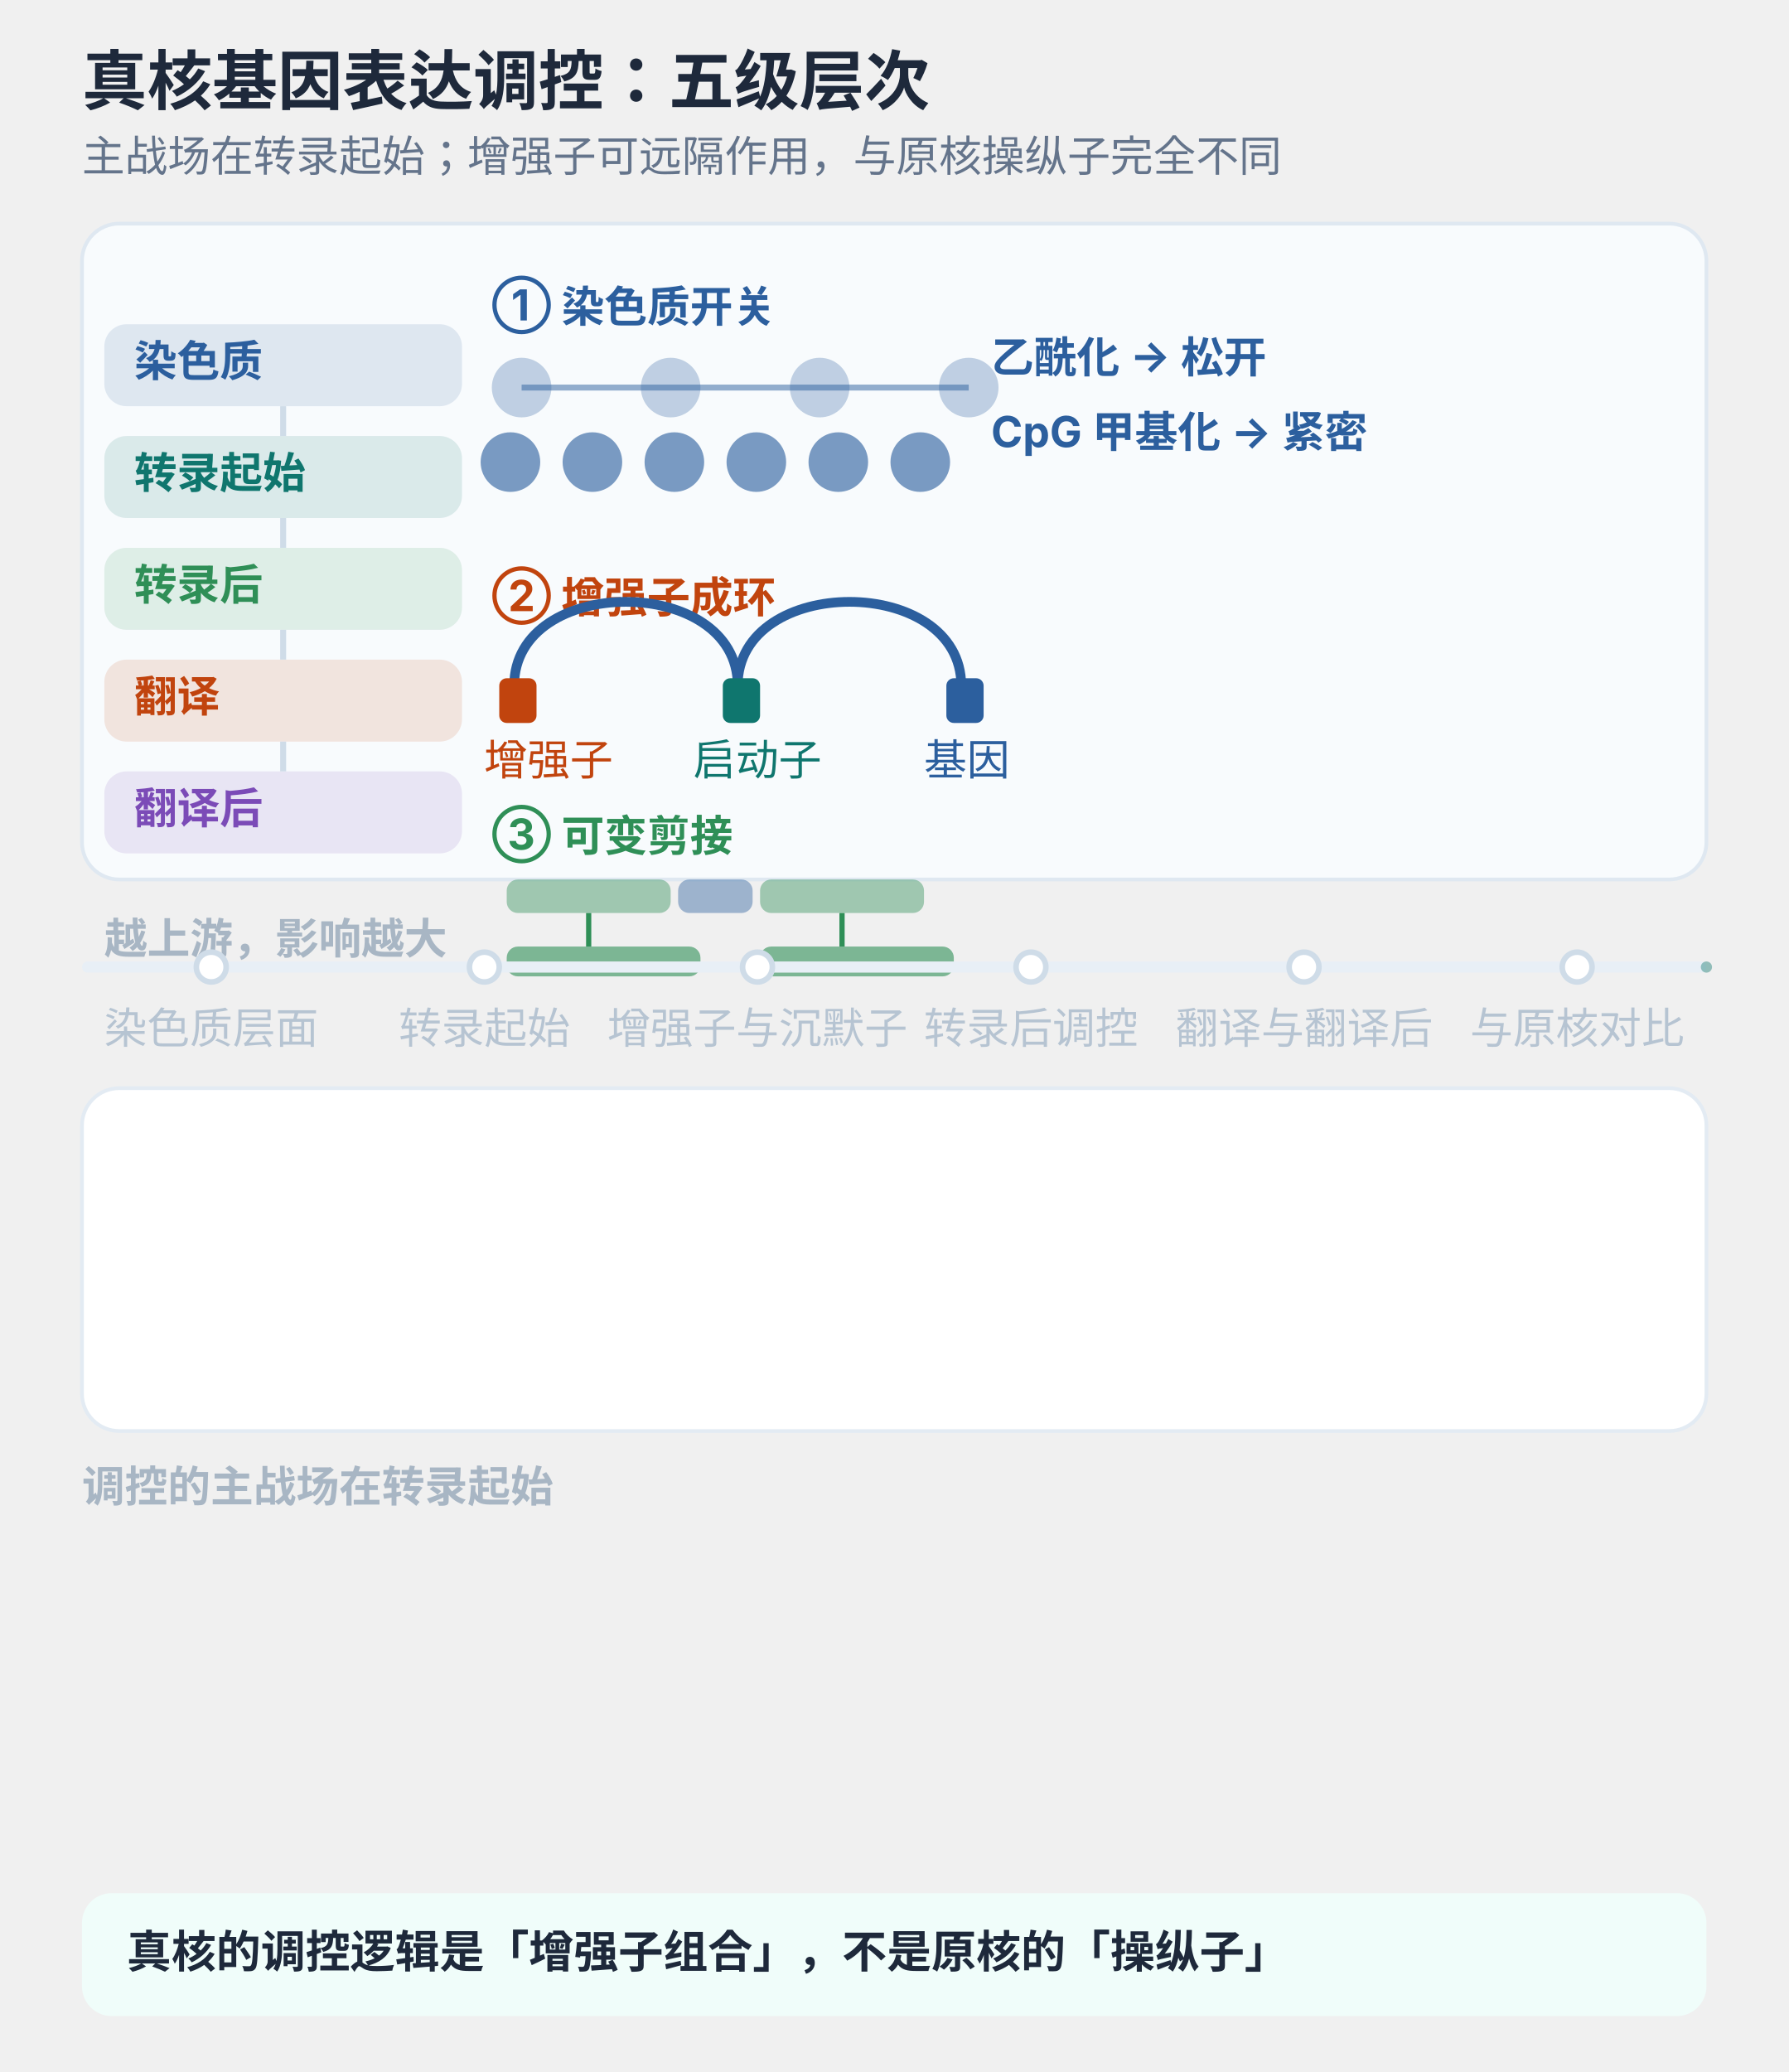
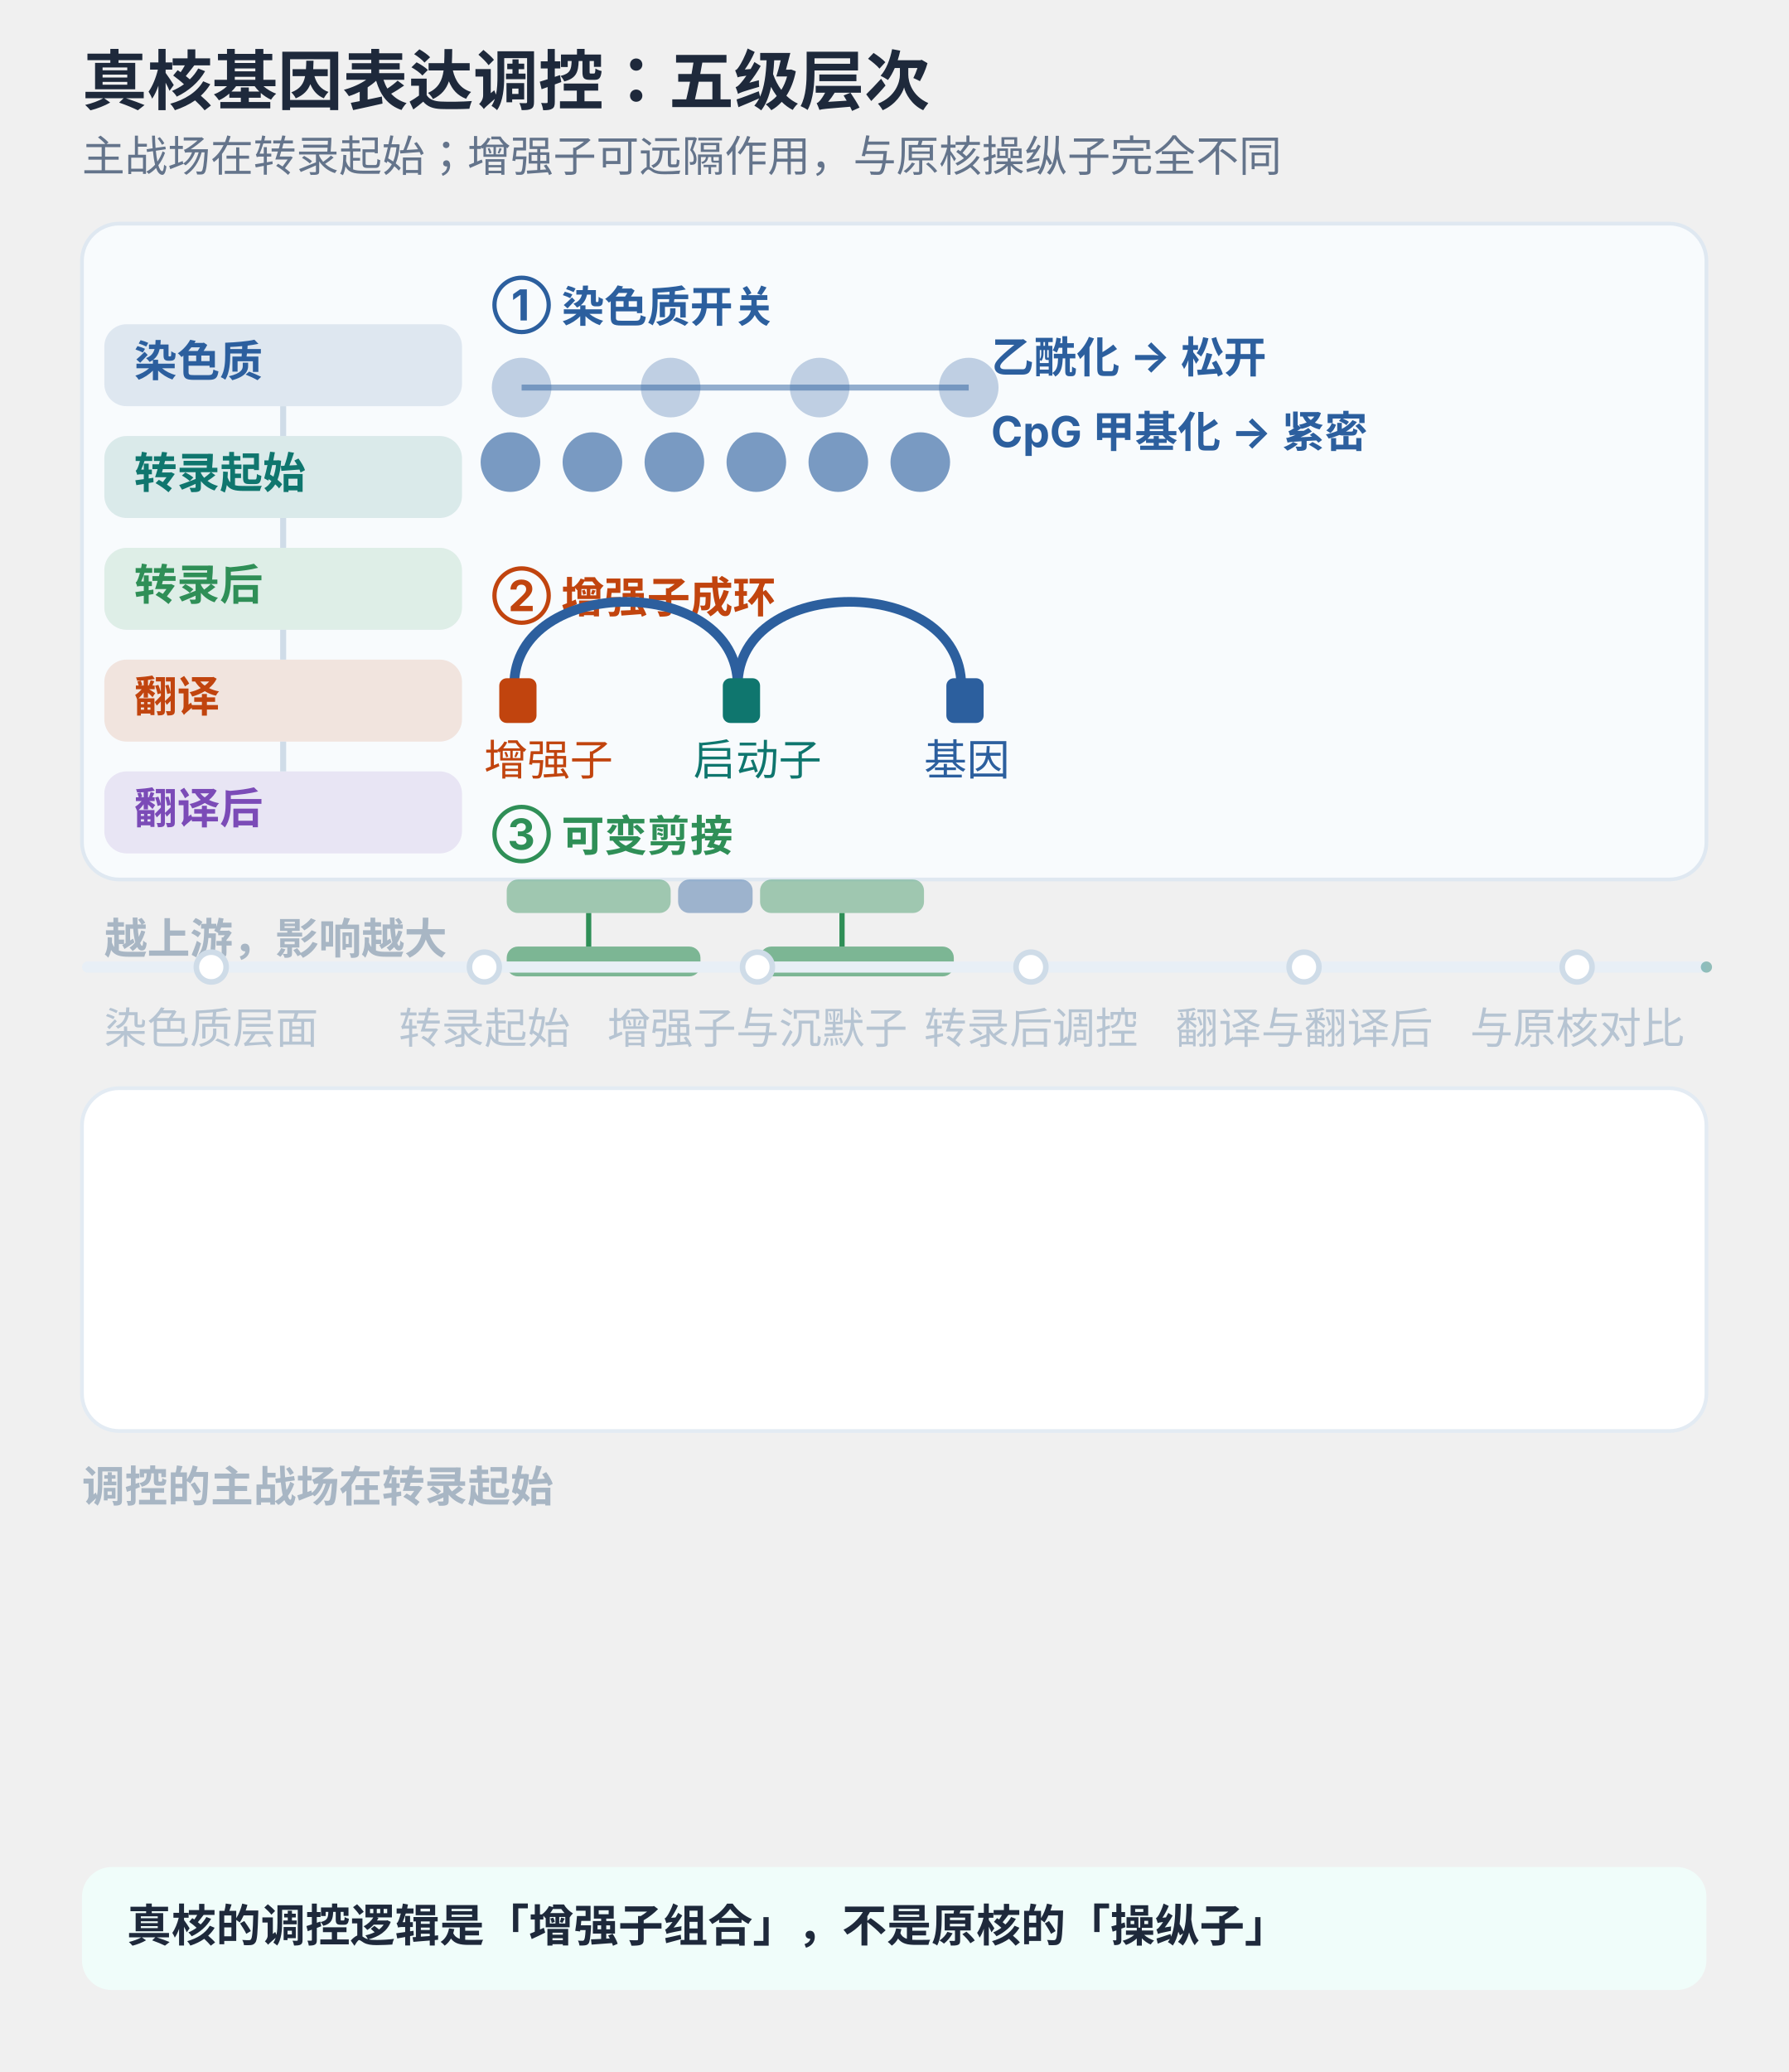
<svg xmlns="http://www.w3.org/2000/svg" viewBox="0 0 480 556" role="img" aria-labelledby="ft fd" style="background:#ffffff">
  <text x="22" y="28" font-size="17.5" font-weight="700" fill="#1e293b" font-family="-apple-system,'PingFang SC','Microsoft YaHei',sans-serif">真核基因表达调控：五级层次</text>
  <text x="22" y="46" font-size="11.5" fill="#64748b" font-family="-apple-system,'PingFang SC','Microsoft YaHei',sans-serif">主战场在转录起始；增强子可远隔作用，与原核操纵子完全不同</text>
  <rect x="22" y="60" width="436" height="176" rx="10" fill="#f8fbfd" stroke="#dfe8f1" stroke-width="1" />
  <rect x="28" y="87" width="96" height="22" rx="6" fill="#2c5f9e" opacity="0.13" />
  <text x="36" y="101" font-size="11.5" fill="#2c5f9e" font-weight="700" text-anchor="start" font-family="-apple-system,'PingFang SC','Microsoft YaHei',sans-serif">染色质</text>
  <g opacity="0">
    <animate attributeName="opacity" values="1;1;0;0" keyTimes="0;0.15;0.151;1" dur="11.4s" repeatCount="indefinite" />
    <rect x="28" y="87" width="96" height="22" rx="6" fill="none" stroke="#2c5f9e" stroke-width="2" />
  </g>
  <rect x="28" y="117" width="96" height="22" rx="6" fill="#0f766e" opacity="0.13" />
  <text x="36" y="131" font-size="11.5" fill="#0f766e" font-weight="700" text-anchor="start" font-family="-apple-system,'PingFang SC','Microsoft YaHei',sans-serif">转录起始</text>
  <g opacity="0">
    <animate attributeName="opacity" values="0;0;1;1;0;0" keyTimes="0;0.15;0.151;0.31;0.311;1" dur="11.4s" repeatCount="indefinite" />
    <rect x="28" y="117" width="96" height="22" rx="6" fill="none" stroke="#0f766e" stroke-width="2" />
  </g>
  <path d="M76,117 V109" stroke="#cfdce8" stroke-width="1.6" />
  <rect x="28" y="147" width="96" height="22" rx="6" fill="#2f8f57" opacity="0.13" />
  <text x="36" y="161" font-size="11.5" fill="#2f8f57" font-weight="700" text-anchor="start" font-family="-apple-system,'PingFang SC','Microsoft YaHei',sans-serif">转录后</text>
  <g opacity="0">
    <animate attributeName="opacity" values="0;0;1;1;0;0" keyTimes="0;0.47;0.471;0.635;0.636;1" dur="11.4s" repeatCount="indefinite" />
    <rect x="28" y="147" width="96" height="22" rx="6" fill="none" stroke="#2f8f57" stroke-width="2" />
  </g>
  <path d="M76,147 V139" stroke="#cfdce8" stroke-width="1.6" />
  <rect x="28" y="177" width="96" height="22" rx="6" fill="#c1440e" opacity="0.13" />
  <text x="36" y="191" font-size="11.5" fill="#c1440e" font-weight="700" text-anchor="start" font-family="-apple-system,'PingFang SC','Microsoft YaHei',sans-serif">翻译</text>
  <g opacity="0">
    <animate attributeName="opacity" values="0;0;1;1;0;0" keyTimes="0;0.31;0.311;0.47;0.471;1" dur="11.4s" repeatCount="indefinite" />
    <rect x="28" y="177" width="96" height="22" rx="6" fill="none" stroke="#c1440e" stroke-width="2" />
  </g>
  <path d="M76,177 V169" stroke="#cfdce8" stroke-width="1.6" />
  <rect x="28" y="207" width="96" height="22" rx="6" fill="#7b4bb7" opacity="0.13" />
  <text x="36" y="221" font-size="11.5" fill="#7b4bb7" font-weight="700" text-anchor="start" font-family="-apple-system,'PingFang SC','Microsoft YaHei',sans-serif">翻译后</text>
  <g opacity="0">
    <animate attributeName="opacity" values="0;0;1;1;0;0" keyTimes="0;0.635;0.636;0.815;0.816;1" dur="11.4s" repeatCount="indefinite" />
    <rect x="28" y="207" width="96" height="22" rx="6" fill="none" stroke="#7b4bb7" stroke-width="2" />
  </g>
  <path d="M76,207 V199" stroke="#cfdce8" stroke-width="1.6" />
  <text x="28" y="256" font-size="11.5" fill="#a8b6c4" font-weight="700" text-anchor="start" font-family="-apple-system,'PingFang SC','Microsoft YaHei',sans-serif">越上游，影响越大</text>
  <text x="132" y="86" font-size="11.5" fill="#2c5f9e" font-weight="700" text-anchor="start" font-family="-apple-system,'PingFang SC','Microsoft YaHei',sans-serif">① 染色质开关</text>
  <circle cx="140" cy="104" r="8" fill="#2c5f9e" opacity="0.28" />
  <circle cx="180" cy="104" r="8" fill="#2c5f9e" opacity="0.28" />
  <circle cx="220" cy="104" r="8" fill="#2c5f9e" opacity="0.28" />
  <circle cx="260" cy="104" r="8" fill="#2c5f9e" opacity="0.28" />
  <path d="M140,104 H260" stroke="#2c5f9e" stroke-width="1.6" opacity="0.5" />
  <text x="266" y="100" font-size="11.5" fill="#2c5f9e" font-weight="700" text-anchor="start" font-family="-apple-system,'PingFang SC','Microsoft YaHei',sans-serif">乙酰化 → 松开</text>
  <circle cx="137" cy="124" r="8" fill="#2c5f9e" opacity="0.62" />
  <circle cx="159" cy="124" r="8" fill="#2c5f9e" opacity="0.62" />
  <circle cx="181" cy="124" r="8" fill="#2c5f9e" opacity="0.62" />
  <circle cx="203" cy="124" r="8" fill="#2c5f9e" opacity="0.62" />
  <circle cx="225" cy="124" r="8" fill="#2c5f9e" opacity="0.62" />
  <circle cx="247" cy="124" r="8" fill="#2c5f9e" opacity="0.62" />
  <text x="266" y="120" font-size="11.5" fill="#2c5f9e" font-weight="700" text-anchor="start" font-family="-apple-system,'PingFang SC','Microsoft YaHei',sans-serif">CpG 甲基化 → 紧密</text>
  <g opacity="0">
    <animate attributeName="opacity" values="1;1;0;0" keyTimes="0;0.15;0.151;1" dur="11.4s" repeatCount="indefinite" />
    <rect x="272" y="90" width="162" height="42" rx="6" fill="#2c5f9e" opacity="0.10" />
    <text x="152" y="138" font-size="11.5" fill="#6b7c8d" font-weight="400" text-anchor="start" font-family="-apple-system,'PingFang SC','Microsoft YaHei',sans-serif">转录因子进得去 / 进不去</text>
  </g>
  <text x="132" y="164" font-size="11.5" fill="#c1440e" font-weight="700" text-anchor="start" font-family="-apple-system,'PingFang SC','Microsoft YaHei',sans-serif">② 增强子成环</text>
  <path d="M138,184 C138,154 198,154 198,184" fill="none" stroke="#2c5f9e" stroke-width="2.6" />
  <path d="M198,184 C198,154 258,154 258,184" fill="none" stroke="#2c5f9e" stroke-width="2.6" />
  <rect x="134" y="182" width="10" height="12" rx="2" fill="#c1440e" />
  <rect x="194" y="182" width="10" height="12" rx="2" fill="#0f766e" />
  <rect x="254" y="182" width="10" height="12" rx="2" fill="#2c5f9e" />
  <text x="130" y="208" font-size="11.5" fill="#c1440e" font-weight="400" text-anchor="start" font-family="-apple-system,'PingFang SC','Microsoft YaHei',sans-serif">增强子</text>
  <text x="186" y="208" font-size="11.5" fill="#0f766e" font-weight="400" text-anchor="start" font-family="-apple-system,'PingFang SC','Microsoft YaHei',sans-serif">启动子</text>
  <text x="248" y="208" font-size="11.5" fill="#2c5f9e" font-weight="400" text-anchor="start" font-family="-apple-system,'PingFang SC','Microsoft YaHei',sans-serif">基因</text>
  <g opacity="0">
    <animate attributeName="opacity" values="0;0;1;1;0;0" keyTimes="0;0.31;0.311;0.47;0.471;1" dur="11.4s" repeatCount="indefinite" />
    <circle cx="198" cy="154" r="4" fill="#c1440e" />
    <text x="266" y="172" font-size="11.5" fill="#c1440e" font-weight="700" text-anchor="start" font-family="-apple-system,'PingFang SC','Microsoft YaHei',sans-serif">可远隔数千碱基</text>
    <text x="266" y="188" font-size="11.5" fill="#6b7c8d" font-weight="400" text-anchor="start" font-family="-apple-system,'PingFang SC','Microsoft YaHei',sans-serif">方向也可颠倒</text>
  </g>
  <text x="132" y="228" font-size="11.5" fill="#2f8f57" font-weight="700" text-anchor="start" font-family="-apple-system,'PingFang SC','Microsoft YaHei',sans-serif">③ 可变剪接</text>
  <rect x="136" y="236" width="44" height="9" rx="3" fill="#2f8f57" opacity="0.42" />
  <rect x="182" y="236" width="20" height="9" rx="3" fill="#2c5f9e" opacity="0.42" />
  <rect x="204" y="236" width="44" height="9" rx="3" fill="#2f8f57" opacity="0.42" />
  <path d="M158,245 V254 M226,245 V254" stroke="#2f8f57" stroke-width="1.4" />
  <rect x="136" y="254" width="52" height="8" rx="3" fill="#2f8f57" opacity="0.6" />
  <rect x="204" y="254" width="52" height="8" rx="3" fill="#2f8f57" opacity="0.6" />
  <g opacity="0">
    <animate attributeName="opacity" values="0;0;1;1;0;0" keyTimes="0;0.47;0.471;0.635;0.636;1" dur="11.4s" repeatCount="indefinite" />
    <text x="264" y="246" font-size="11.5" fill="#2f8f57" font-weight="700" text-anchor="start" font-family="-apple-system,'PingFang SC','Microsoft YaHei',sans-serif">外显子取舍不同</text>
    <text x="264" y="260" font-size="11.5" fill="#6b7c8d" font-weight="400" text-anchor="start" font-family="-apple-system,'PingFang SC','Microsoft YaHei',sans-serif">→ 多种蛋白</text>
  </g>
  <g opacity="0">
    <animate attributeName="opacity" values="0;0;1;1" keyTimes="0;0.815;0.816;1" dur="11.4s" repeatCount="indefinite" />
    <rect x="132" y="242" width="298" height="20" rx="6" fill="#2f8f57" opacity="0.14" />
    <text x="140" y="256" font-size="11.5" fill="#2f8f57" font-weight="700" text-anchor="start" font-family="-apple-system,'PingFang SC','Microsoft YaHei',sans-serif">原核：操纵子 + 转录翻译偶联</text>
  </g>
  <rect x="22" y="258" width="436" height="3" rx="1.5" fill="#e8eff6" />
  <path d="M22,259.5 H458" stroke="#0f766e" stroke-width="3" stroke-linecap="round" opacity="0.42" stroke-dasharray="436" stroke-dashoffset="436">
    <animate attributeName="stroke-dashoffset" values="436;0" keyTimes="0;1" dur="11.4s" repeatCount="indefinite" />
  </path>
  <circle cx="56.7" cy="259.5" r="4" fill="#ffffff" stroke="#cfdce8" stroke-width="1.5" />
  <g opacity="0">
    <animate attributeName="opacity" values="1;1;0;0" keyTimes="0;0.15;0.151;1" dur="11.4s" repeatCount="indefinite" />
    <circle cx="56.7" cy="259.5" r="5.5" fill="#2c5f9e" />
  </g>
  <g opacity="1">
    <animate attributeName="opacity" values="0.0;0.0;1.0;1.0" keyTimes="0;0.15;0.151;1" dur="11.4s" repeatCount="indefinite" />
    <text x="56.7" y="280" text-anchor="middle" font-size="11.5" fill="#b6c4d2" font-family="-apple-system,'PingFang SC','Microsoft YaHei',sans-serif">染色质层面</text>
  </g>
  <g opacity="0">
    <animate attributeName="opacity" values="1;1;0;0" keyTimes="0;0.15;0.151;1" dur="11.4s" repeatCount="indefinite" />
    <text x="56.7" y="280" text-anchor="middle" font-size="11.5" font-weight="700" fill="#2c5f9e" font-family="-apple-system,'PingFang SC','Microsoft YaHei',sans-serif">染色质层面</text>
  </g>
  <circle cx="130.0" cy="259.5" r="4" fill="#ffffff" stroke="#cfdce8" stroke-width="1.5" />
  <g opacity="0">
    <animate attributeName="opacity" values="0;0;1;1;0;0" keyTimes="0;0.15;0.151;0.31;0.311;1" dur="11.4s" repeatCount="indefinite" />
    <circle cx="130.0" cy="259.5" r="5.5" fill="#0f766e" />
  </g>
  <g opacity="1">
    <animate attributeName="opacity" values="1.0;1.0;0.0;0.0;1.0;1.0" keyTimes="0;0.15;0.151;0.31;0.311;1" dur="11.4s" repeatCount="indefinite" />
    <text x="130.0" y="280" text-anchor="middle" font-size="11.5" fill="#b6c4d2" font-family="-apple-system,'PingFang SC','Microsoft YaHei',sans-serif">转录起始</text>
  </g>
  <g opacity="0">
    <animate attributeName="opacity" values="0;0;1;1;0;0" keyTimes="0;0.15;0.151;0.31;0.311;1" dur="11.4s" repeatCount="indefinite" />
    <text x="130.0" y="280" text-anchor="middle" font-size="11.5" font-weight="700" fill="#0f766e" font-family="-apple-system,'PingFang SC','Microsoft YaHei',sans-serif">转录起始</text>
  </g>
  <circle cx="203.3" cy="259.5" r="4" fill="#ffffff" stroke="#cfdce8" stroke-width="1.5" />
  <g opacity="0">
    <animate attributeName="opacity" values="0;0;1;1;0;0" keyTimes="0;0.31;0.311;0.47;0.471;1" dur="11.4s" repeatCount="indefinite" />
    <circle cx="203.3" cy="259.5" r="5.5" fill="#c1440e" />
  </g>
  <g opacity="1">
    <animate attributeName="opacity" values="1.0;1.0;0.0;0.0;1.0;1.0" keyTimes="0;0.31;0.311;0.47;0.471;1" dur="11.4s" repeatCount="indefinite" />
    <text x="203.3" y="280" text-anchor="middle" font-size="11.5" fill="#b6c4d2" font-family="-apple-system,'PingFang SC','Microsoft YaHei',sans-serif">增强子与沉默子</text>
  </g>
  <g opacity="0">
    <animate attributeName="opacity" values="0;0;1;1;0;0" keyTimes="0;0.31;0.311;0.47;0.471;1" dur="11.4s" repeatCount="indefinite" />
    <text x="203.3" y="280" text-anchor="middle" font-size="11.5" font-weight="700" fill="#c1440e" font-family="-apple-system,'PingFang SC','Microsoft YaHei',sans-serif">增强子与沉默子</text>
  </g>
  <circle cx="276.7" cy="259.5" r="4" fill="#ffffff" stroke="#cfdce8" stroke-width="1.5" />
  <g opacity="0">
    <animate attributeName="opacity" values="0;0;1;1;0;0" keyTimes="0;0.47;0.471;0.635;0.636;1" dur="11.4s" repeatCount="indefinite" />
    <circle cx="276.7" cy="259.5" r="5.5" fill="#2f8f57" />
  </g>
  <g opacity="1">
    <animate attributeName="opacity" values="1.0;1.0;0.0;0.0;1.0;1.0" keyTimes="0;0.47;0.471;0.635;0.636;1" dur="11.4s" repeatCount="indefinite" />
    <text x="276.7" y="280" text-anchor="middle" font-size="11.5" fill="#b6c4d2" font-family="-apple-system,'PingFang SC','Microsoft YaHei',sans-serif">转录后调控</text>
  </g>
  <g opacity="0">
    <animate attributeName="opacity" values="0;0;1;1;0;0" keyTimes="0;0.47;0.471;0.635;0.636;1" dur="11.4s" repeatCount="indefinite" />
    <text x="276.7" y="280" text-anchor="middle" font-size="11.5" font-weight="700" fill="#2f8f57" font-family="-apple-system,'PingFang SC','Microsoft YaHei',sans-serif">转录后调控</text>
  </g>
  <circle cx="350.0" cy="259.5" r="4" fill="#ffffff" stroke="#cfdce8" stroke-width="1.5" />
  <g opacity="0">
    <animate attributeName="opacity" values="0;0;1;1;0;0" keyTimes="0;0.635;0.636;0.815;0.816;1" dur="11.4s" repeatCount="indefinite" />
    <circle cx="350.0" cy="259.5" r="5.5" fill="#7b4bb7" />
  </g>
  <g opacity="1">
    <animate attributeName="opacity" values="1.0;1.0;0.0;0.0;1.0;1.0" keyTimes="0;0.635;0.636;0.815;0.816;1" dur="11.4s" repeatCount="indefinite" />
    <text x="350.0" y="280" text-anchor="middle" font-size="11.5" fill="#b6c4d2" font-family="-apple-system,'PingFang SC','Microsoft YaHei',sans-serif">翻译与翻译后</text>
  </g>
  <g opacity="0">
    <animate attributeName="opacity" values="0;0;1;1;0;0" keyTimes="0;0.635;0.636;0.815;0.816;1" dur="11.4s" repeatCount="indefinite" />
    <text x="350.0" y="280" text-anchor="middle" font-size="11.5" font-weight="700" fill="#7b4bb7" font-family="-apple-system,'PingFang SC','Microsoft YaHei',sans-serif">翻译与翻译后</text>
  </g>
  <circle cx="423.3" cy="259.5" r="4" fill="#ffffff" stroke="#cfdce8" stroke-width="1.5" />
  <g opacity="0">
    <animate attributeName="opacity" values="0;0;1;1" keyTimes="0;0.815;0.816;1" dur="11.4s" repeatCount="indefinite" />
    <circle cx="423.3" cy="259.5" r="5.5" fill="#2f8f57" />
  </g>
  <g opacity="1">
    <animate attributeName="opacity" values="1.0;1.0;0.0;0.0" keyTimes="0;0.815;0.816;1" dur="11.4s" repeatCount="indefinite" />
    <text x="423.3" y="280" text-anchor="middle" font-size="11.5" fill="#b6c4d2" font-family="-apple-system,'PingFang SC','Microsoft YaHei',sans-serif">与原核对比</text>
  </g>
  <g opacity="0">
    <animate attributeName="opacity" values="0;0;1;1" keyTimes="0;0.815;0.816;1" dur="11.4s" repeatCount="indefinite" />
    <text x="423.3" y="280" text-anchor="middle" font-size="11.5" font-weight="700" fill="#2f8f57" font-family="-apple-system,'PingFang SC','Microsoft YaHei',sans-serif">与原核对比</text>
  </g>
  <rect x="22" y="292" width="436" height="92" rx="10" fill="#ffffff" stroke="#e3ebf3" stroke-width="1" />
  <g opacity="0">
    <animate attributeName="opacity" values="1;1;0;0" keyTimes="0;0.15;0.151;1" dur="11.4s" repeatCount="indefinite" />
    <rect x="22" y="293" width="3" height="90" fill="#2c5f9e" opacity="0.85" />
    <text x="40" y="318" font-size="11.5" fill="#a8b6c4" font-weight="700" font-family="-apple-system,'PingFang SC','Microsoft YaHei',sans-serif">因为</text>
    <text x="78" y="318" font-size="12.5" fill="#6b7c8d" font-family="-apple-system,'PingFang SC','Microsoft YaHei',sans-serif">DNA 缠在组蛋白上；乙酰化使染色质松弛、甲基化常致致密</text>
    <text x="40" y="354" font-size="11.5" fill="#2c5f9e" font-weight="700" font-family="-apple-system,'PingFang SC','Microsoft YaHei',sans-serif">所以</text>
    <text x="78" y="354" font-size="14.5" fill="#2c5f9e" font-weight="700" font-family="-apple-system,'PingFang SC','Microsoft YaHei',sans-serif">致密的异染色质转录因子进不去 —— 这是最上游的开关</text>
  </g>
  <g opacity="0">
    <animate attributeName="opacity" values="0;0;1;1;0;0" keyTimes="0;0.15;0.151;0.31;0.311;1" dur="11.4s" repeatCount="indefinite" />
    <rect x="22" y="293" width="3" height="90" fill="#0f766e" opacity="0.85" />
    <text x="40" y="318" font-size="11.5" fill="#a8b6c4" font-weight="700" font-family="-apple-system,'PingFang SC','Microsoft YaHei',sans-serif">因为</text>
    <text x="78" y="318" font-size="12.5" fill="#6b7c8d" font-family="-apple-system,'PingFang SC','Microsoft YaHei',sans-serif">通用转录因子 + RNA 聚合酶Ⅱ 组装到启动子</text>
    <text x="40" y="354" font-size="11.5" fill="#0f766e" font-weight="700" font-family="-apple-system,'PingFang SC','Microsoft YaHei',sans-serif">所以</text>
    <text x="78" y="354" font-size="14.5" fill="#0f766e" font-weight="700" font-family="-apple-system,'PingFang SC','Microsoft YaHei',sans-serif">这是调控的主战场：绝大多数调控都作用在这一步</text>
  </g>
  <g opacity="0">
    <animate attributeName="opacity" values="0;0;1;1;0;0" keyTimes="0;0.31;0.311;0.47;0.471;1" dur="11.4s" repeatCount="indefinite" />
    <rect x="22" y="293" width="3" height="90" fill="#c1440e" opacity="0.85" />
    <text x="40" y="318" font-size="11.5" fill="#a8b6c4" font-weight="700" font-family="-apple-system,'PingFang SC','Microsoft YaHei',sans-serif">因为</text>
    <text x="78" y="318" font-size="12.5" fill="#6b7c8d" font-family="-apple-system,'PingFang SC','Microsoft YaHei',sans-serif">远距离的调控序列通过 DNA 成环接触启动子</text>
    <text x="40" y="354" font-size="11.5" fill="#c1440e" font-weight="700" font-family="-apple-system,'PingFang SC','Microsoft YaHei',sans-serif">所以</text>
    <text x="78" y="354" font-size="14.5" fill="#c1440e" font-weight="700" font-family="-apple-system,'PingFang SC','Microsoft YaHei',sans-serif">可远隔数千碱基，方向也可颠倒 —— 与原核操纵子不同</text>
  </g>
  <g opacity="0">
    <animate attributeName="opacity" values="0;0;1;1;0;0" keyTimes="0;0.47;0.471;0.635;0.636;1" dur="11.4s" repeatCount="indefinite" />
    <rect x="22" y="293" width="3" height="90" fill="#2f8f57" opacity="0.85" />
    <text x="40" y="318" font-size="11.5" fill="#a8b6c4" font-weight="700" font-family="-apple-system,'PingFang SC','Microsoft YaHei',sans-serif">因为</text>
    <text x="78" y="318" font-size="12.5" fill="#6b7c8d" font-family="-apple-system,'PingFang SC','Microsoft YaHei',sans-serif">可变剪接、mRNA 稳定性、miRNA 抑制翻译</text>
    <text x="40" y="354" font-size="11.5" fill="#2f8f57" font-weight="700" font-family="-apple-system,'PingFang SC','Microsoft YaHei',sans-serif">所以</text>
    <text x="78" y="354" font-size="14.5" fill="#2f8f57" font-weight="700" font-family="-apple-system,'PingFang SC','Microsoft YaHei',sans-serif">一个基因可产生多种蛋白；miRNA 让蛋白量下降</text>
  </g>
  <g opacity="0">
    <animate attributeName="opacity" values="0;0;1;1;0;0" keyTimes="0;0.635;0.636;0.815;0.816;1" dur="11.4s" repeatCount="indefinite" />
    <rect x="22" y="293" width="3" height="90" fill="#7b4bb7" opacity="0.85" />
    <text x="40" y="318" font-size="11.5" fill="#a8b6c4" font-weight="700" font-family="-apple-system,'PingFang SC','Microsoft YaHei',sans-serif">因为</text>
    <text x="78" y="318" font-size="12.5" fill="#6b7c8d" font-family="-apple-system,'PingFang SC','Microsoft YaHei',sans-serif">翻译起始是限速环节；磷酸化等修饰快速改变活性</text>
    <text x="40" y="354" font-size="11.5" fill="#7b4bb7" font-weight="700" font-family="-apple-system,'PingFang SC','Microsoft YaHei',sans-serif">所以</text>
    <text x="78" y="354" font-size="14.5" fill="#7b4bb7" font-weight="700" font-family="-apple-system,'PingFang SC','Microsoft YaHei',sans-serif">磷酸化可在秒级切换蛋白功能，比重新合成快得多</text>
  </g>
  <g opacity="0">
    <animate attributeName="opacity" values="0;0;1;1" keyTimes="0;0.815;0.816;1" dur="11.4s" repeatCount="indefinite" />
    <rect x="22" y="293" width="3" height="90" fill="#2f8f57" opacity="0.85" />
    <text x="40" y="318" font-size="11.5" fill="#a8b6c4" font-weight="700" font-family="-apple-system,'PingFang SC','Microsoft YaHei',sans-serif">因为</text>
    <text x="78" y="318" font-size="12.5" fill="#6b7c8d" font-family="-apple-system,'PingFang SC','Microsoft YaHei',sans-serif">原核靠操纵子（一个启动子管一串基因）、转录翻译偶联</text>
    <text x="40" y="354" font-size="11.5" fill="#2f8f57" font-weight="700" font-family="-apple-system,'PingFang SC','Microsoft YaHei',sans-serif">所以</text>
    <text x="78" y="354" font-size="14.5" fill="#2f8f57" font-weight="700" font-family="-apple-system,'PingFang SC','Microsoft YaHei',sans-serif">真核靠增强子组合调控、转录翻译分室 —— 逻辑完全不</text>
    <text x="78" y="371.5" font-size="14.5" fill="#2f8f57" font-weight="700" font-family="-apple-system,'PingFang SC','Microsoft YaHei',sans-serif">同</text>
  </g>
  <text x="22" y="403" font-size="11.5" fill="#a8b6c4" font-weight="700" text-anchor="start" font-family="-apple-system,'PingFang SC','Microsoft YaHei',sans-serif">调控的主战场在转录起始</text>
  <g opacity="0">
    <animate attributeName="opacity" values="1;1;0;0" keyTimes="0;0.15;0.151;1" dur="11.4s" repeatCount="indefinite" />
    <rect x="22" y="413" width="3" height="15" rx="1.5" fill="#2c5f9e" />
    <text x="34" y="424" font-size="12.5" fill="#2c5f9e" font-weight="700" text-anchor="start" font-family="-apple-system,'PingFang SC','Microsoft YaHei',sans-serif">染色质</text>
    <text x="104" y="424" font-size="12" fill="#6b7c8d" font-weight="400" text-anchor="start" font-family="-apple-system,'PingFang SC','Microsoft YaHei',sans-serif">乙酰化开、甲基化关</text>
  </g>
  <g opacity="0">
    <animate attributeName="opacity" values="0;0;1;1;0;0" keyTimes="0;0.15;0.151;0.31;0.311;1" dur="11.4s" repeatCount="indefinite" />
    <rect x="22" y="436" width="3" height="15" rx="1.5" fill="#0f766e" />
    <text x="34" y="447" font-size="12.5" fill="#0f766e" font-weight="700" text-anchor="start" font-family="-apple-system,'PingFang SC','Microsoft YaHei',sans-serif">转录起始</text>
    <text x="104" y="447" font-size="12" fill="#6b7c8d" font-weight="400" text-anchor="start" font-family="-apple-system,'PingFang SC','Microsoft YaHei',sans-serif">绝大多数调控在此</text>
  </g>
  <g opacity="0">
    <animate attributeName="opacity" values="0;0;1;1;0;0" keyTimes="0;0.31;0.311;0.47;0.471;1" dur="11.4s" repeatCount="indefinite" />
    <rect x="22" y="459" width="3" height="15" rx="1.5" fill="#c1440e" />
    <text x="34" y="470" font-size="12.5" fill="#c1440e" font-weight="700" text-anchor="start" font-family="-apple-system,'PingFang SC','Microsoft YaHei',sans-serif">增强子</text>
    <text x="104" y="470" font-size="12" fill="#6b7c8d" font-weight="400" text-anchor="start" font-family="-apple-system,'PingFang SC','Microsoft YaHei',sans-serif">可远隔数千碱基、方向可倒</text>
  </g>
  <g opacity="0">
    <animate attributeName="opacity" values="0;0;1;1;0;0" keyTimes="0;0.47;0.471;0.635;0.636;1" dur="11.4s" repeatCount="indefinite" />
    <rect x="22" y="482" width="3" height="15" rx="1.5" fill="#2f8f57" />
    <text x="34" y="493" font-size="12.5" fill="#2f8f57" font-weight="700" text-anchor="start" font-family="-apple-system,'PingFang SC','Microsoft YaHei',sans-serif">转录后</text>
    <text x="104" y="493" font-size="12" fill="#6b7c8d" font-weight="400" text-anchor="start" font-family="-apple-system,'PingFang SC','Microsoft YaHei',sans-serif">可变剪接 + miRNA</text>
  </g>
-   <rect x="22" y="508" width="436" height="33" rx="8" fill="#f0fdfa" />
-   <text x="34" y="528" font-size="12" fill="#1e293b" font-weight="700" text-anchor="start" font-family="-apple-system,'PingFang SC','Microsoft YaHei',sans-serif">真核的调控逻辑是「增强子组合」，不是原核的「操纵子」</text>
+   <rect x="22" y="501" width="436" height="33" rx="8" fill="#f0fdfa" />
+   <text x="34" y="521" font-size="12" fill="#1e293b" font-weight="700" text-anchor="start" font-family="-apple-system,'PingFang SC','Microsoft YaHei',sans-serif">真核的调控逻辑是「增强子组合」，不是原核的「操纵子」</text>
</svg>
